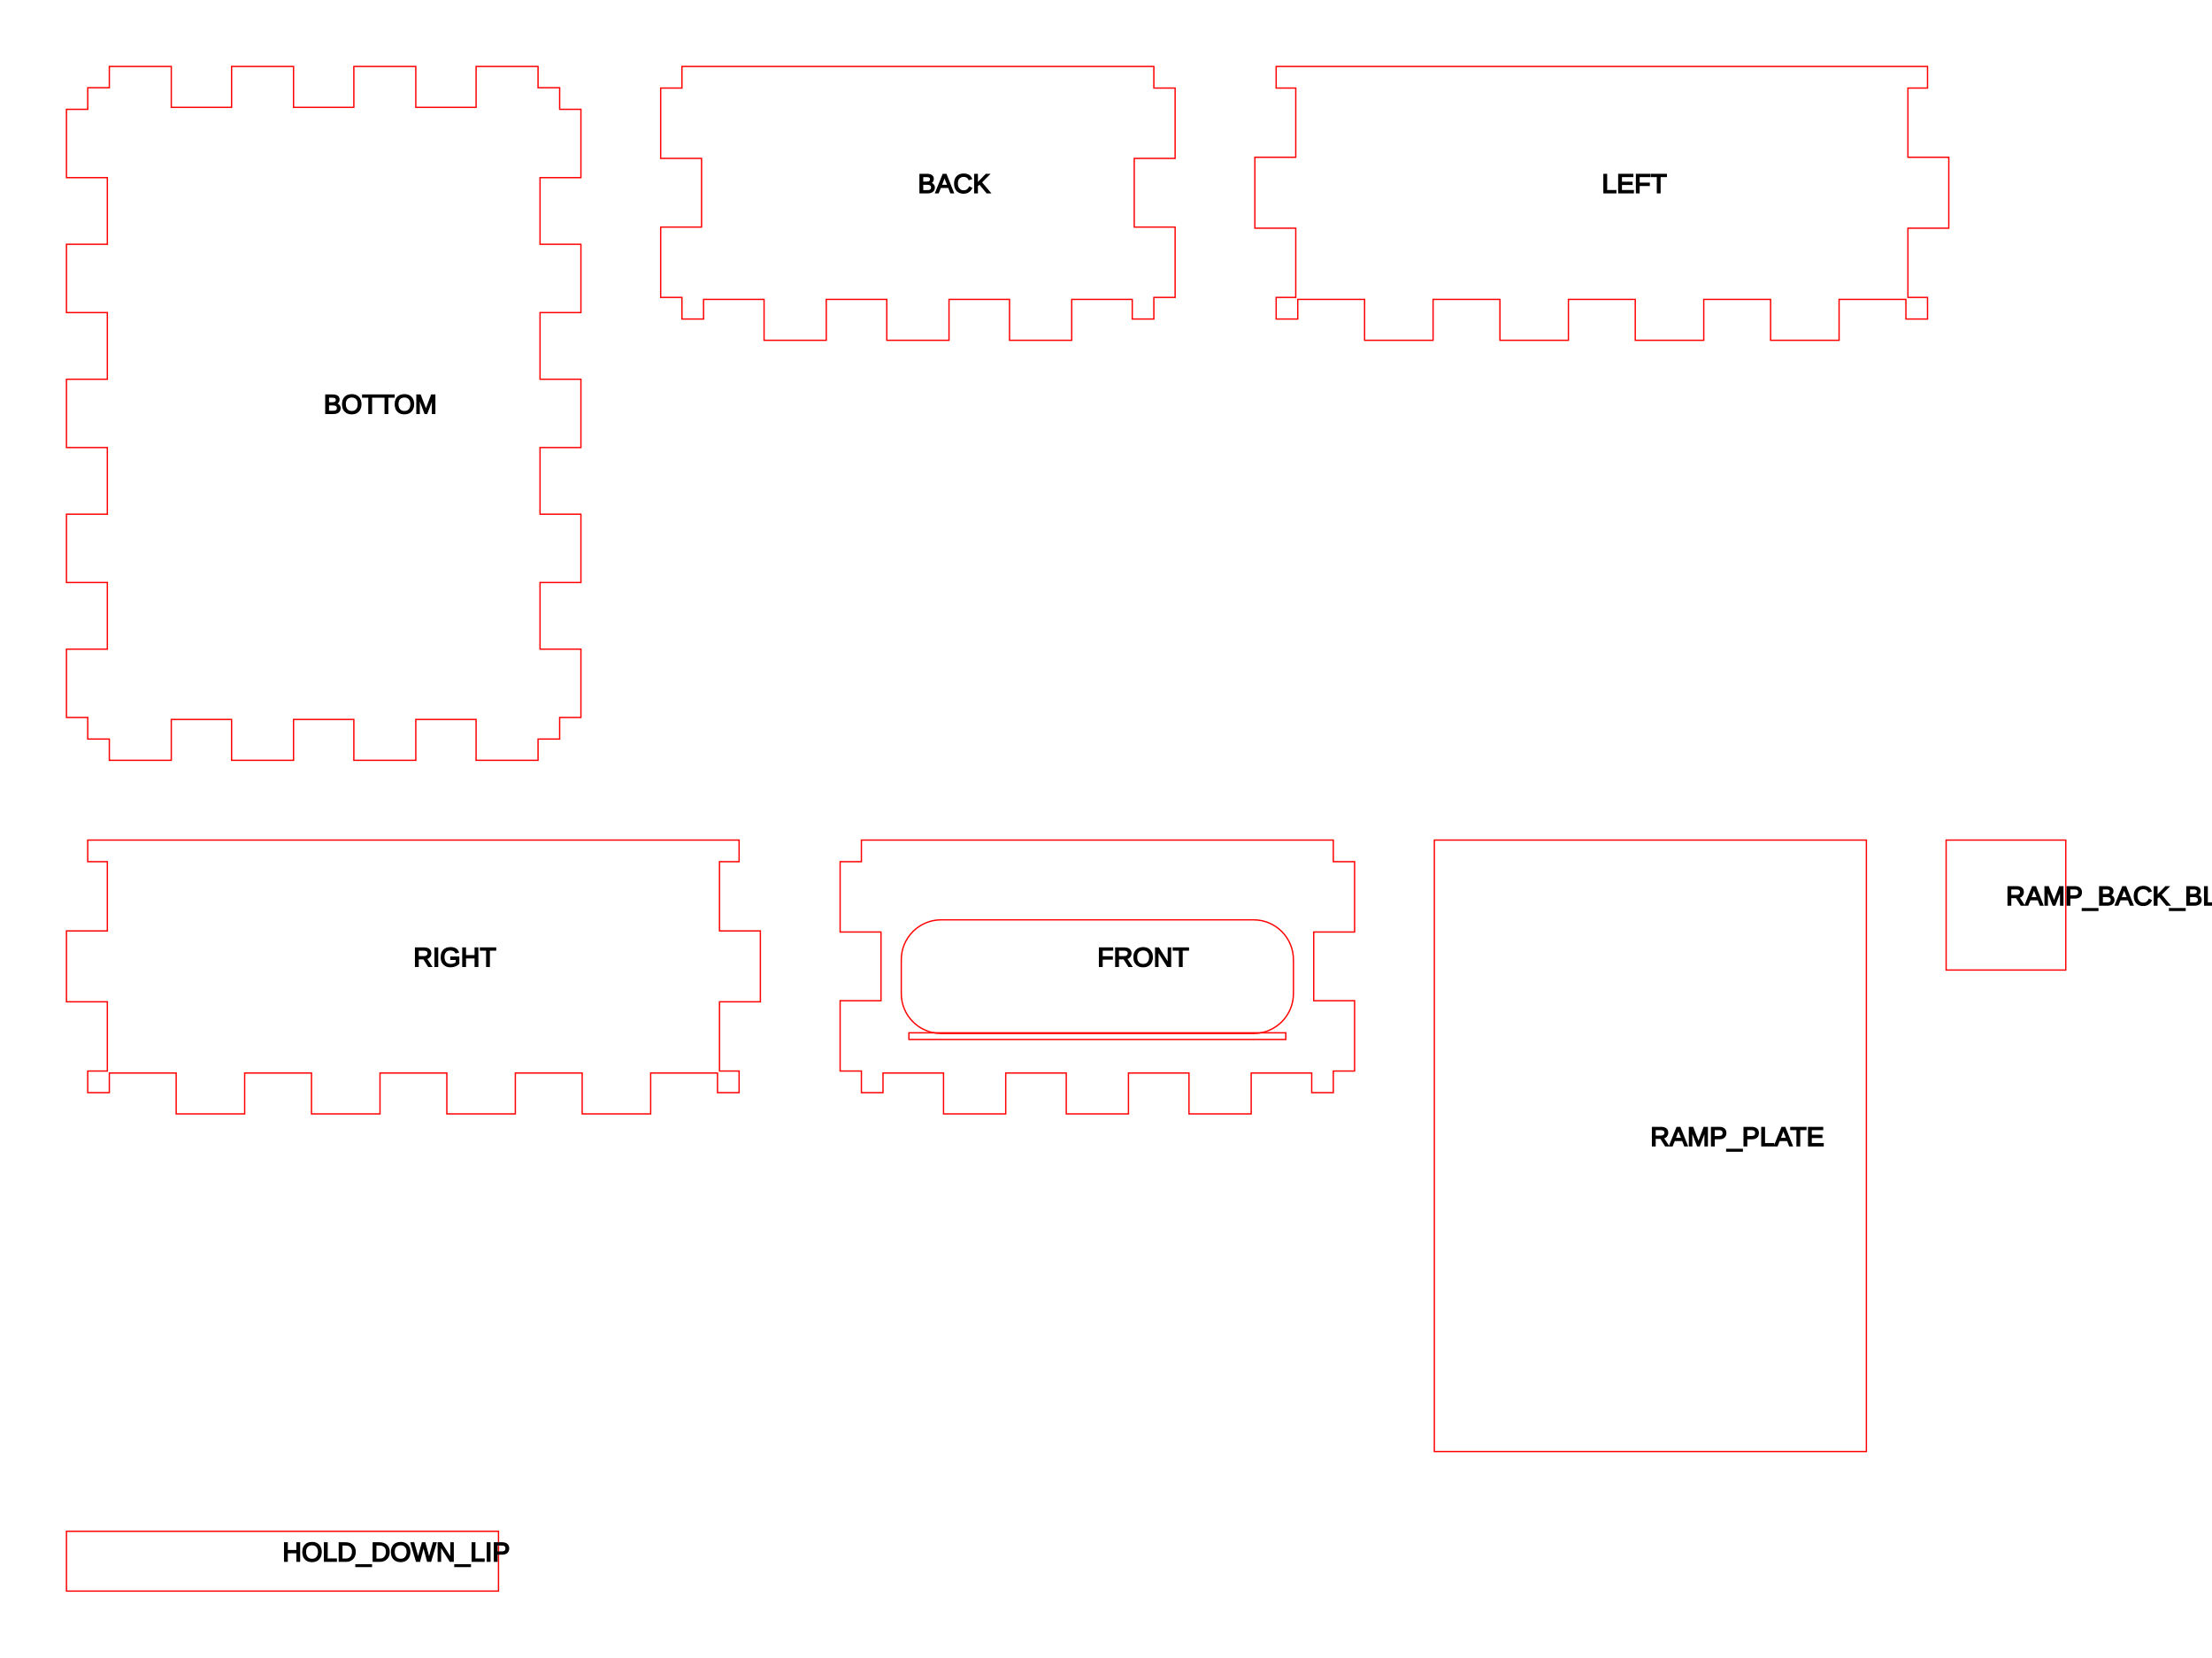
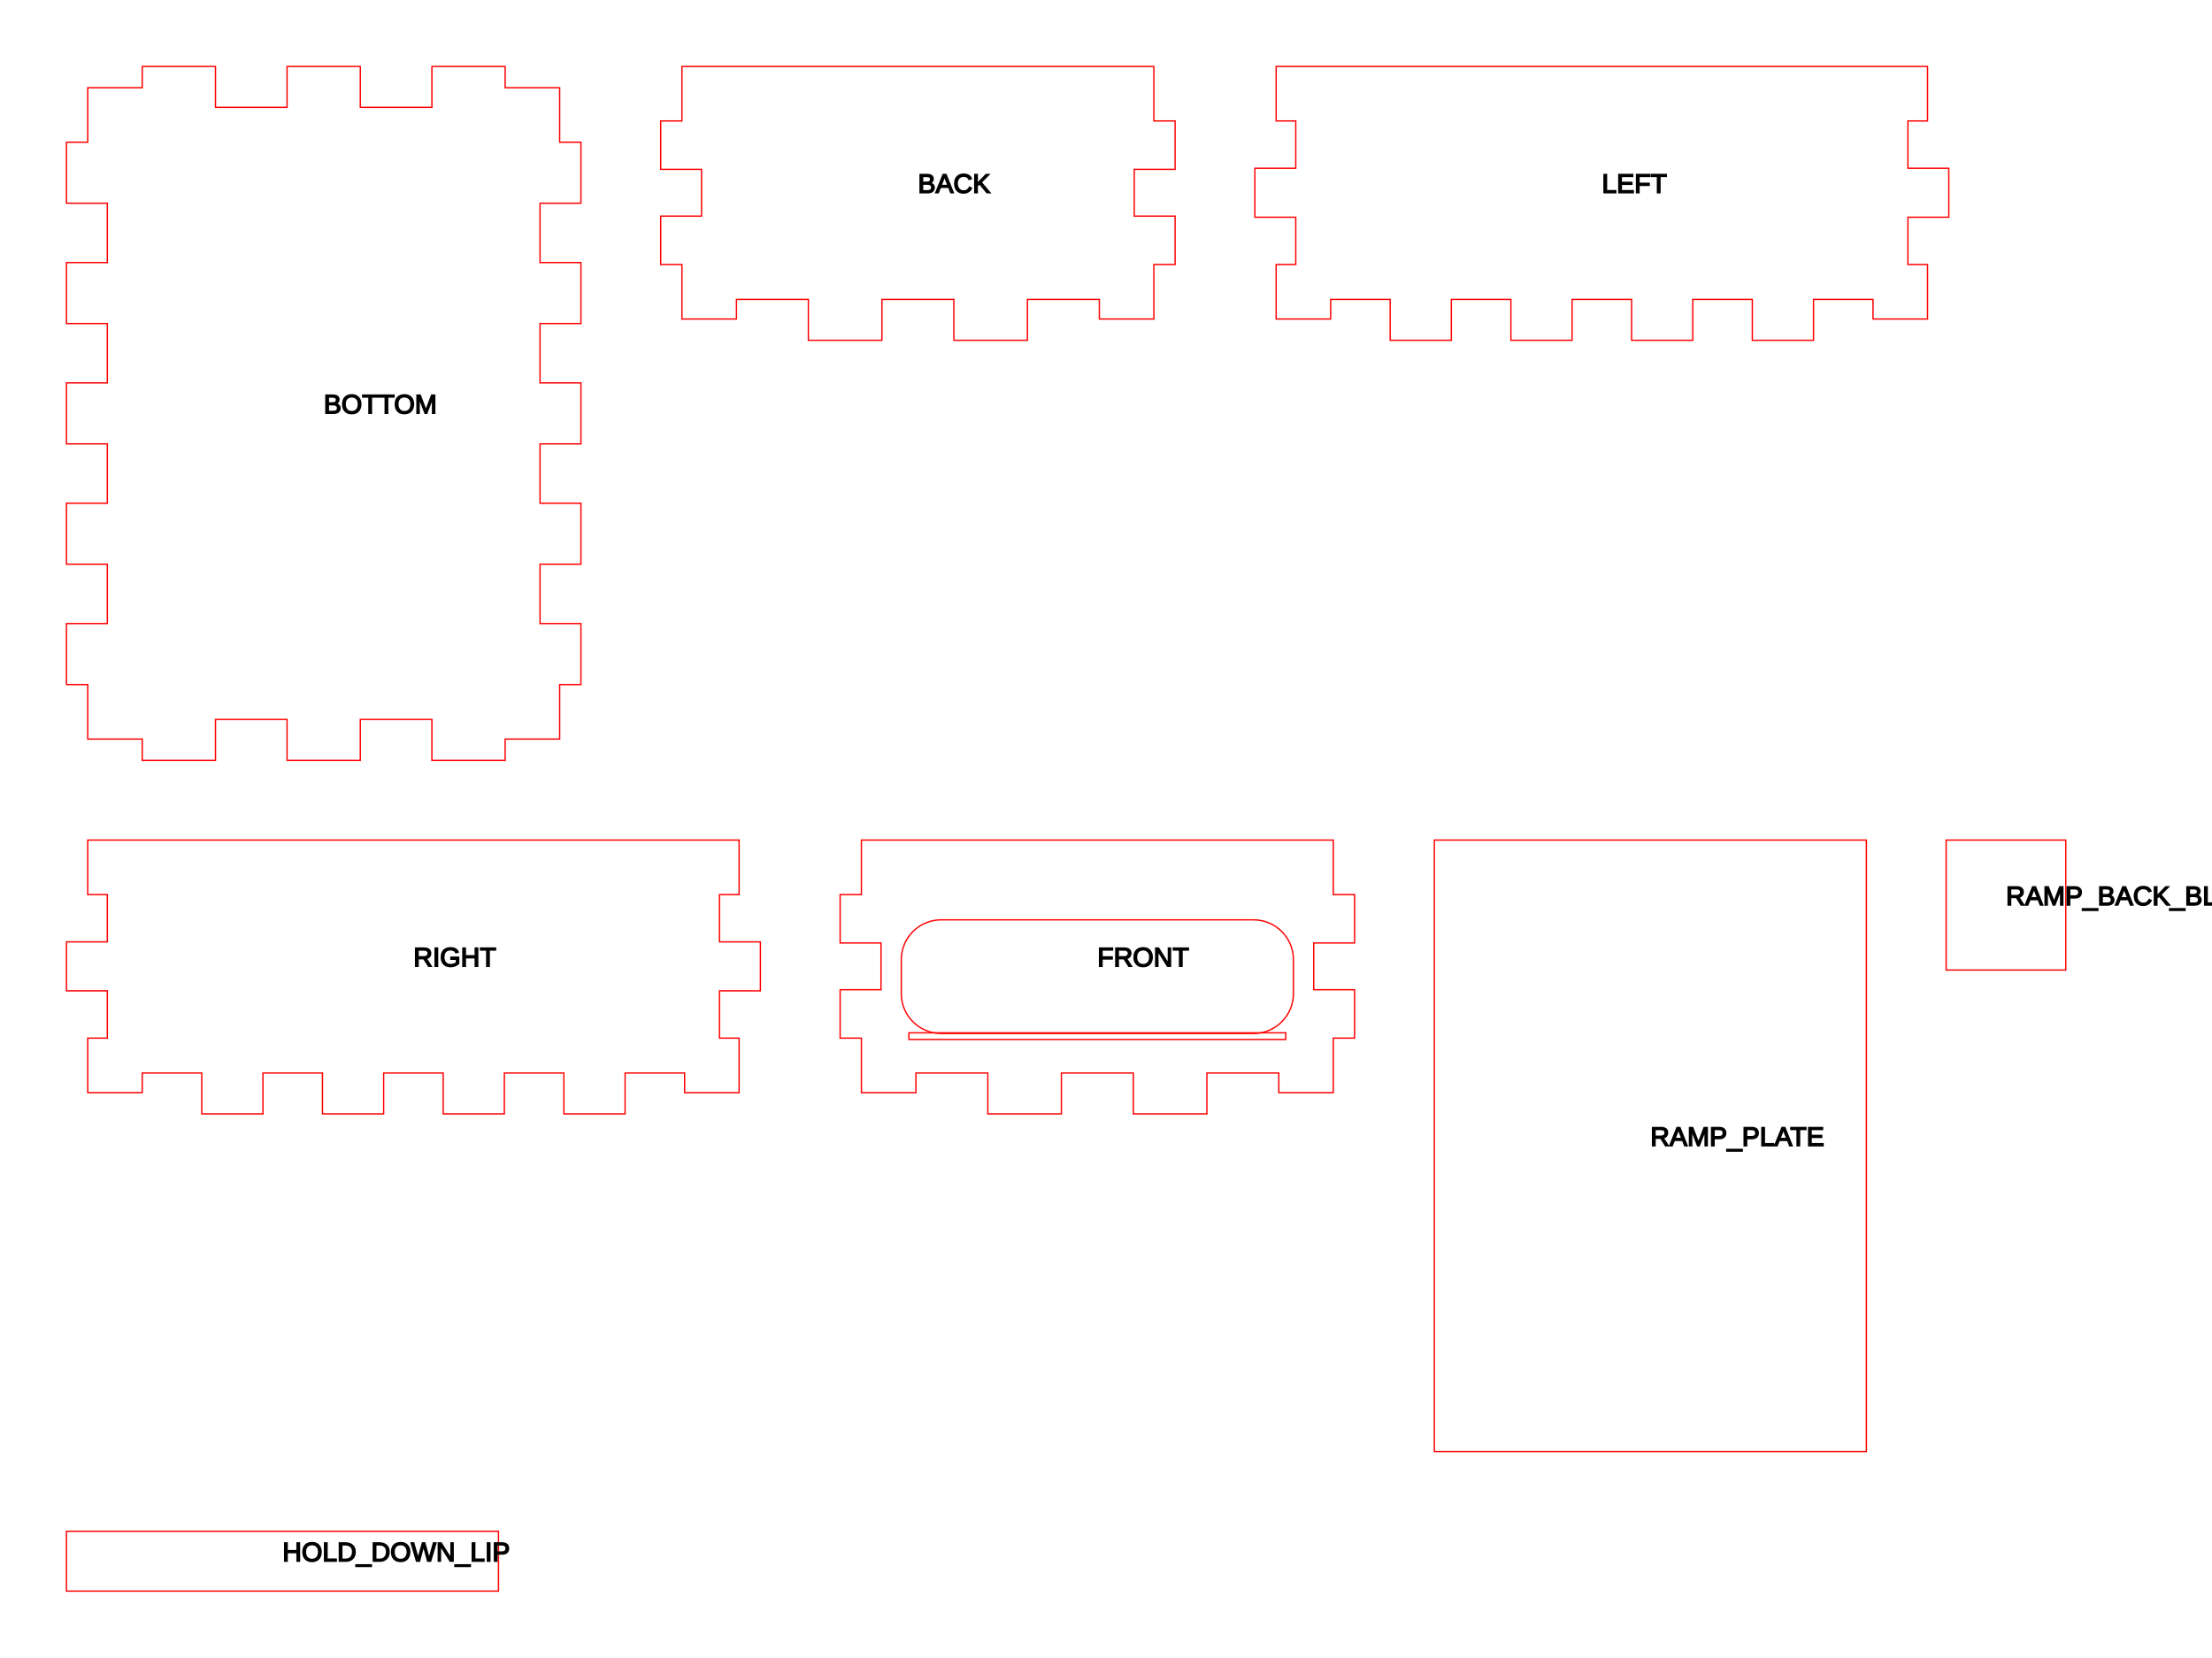
<svg xmlns="http://www.w3.org/2000/svg" width="332.8mm" height="249.4mm" viewBox="0 0 332.8 249.4">
  <style>
    .cut { fill: none; stroke: #ff0000; stroke-width: 0.2; }
    .score { fill: none; stroke: #0000ff; stroke-width: 0.2; stroke-dasharray: 2 2; }
    .engrave { fill: none; stroke: #000000; stroke-width: 0.2; }
    .text { fill: #000000; font-family: Arial, sans-serif; font-size: 4px; }
  </style>
  <g id="CUT" class="cut">
    <g id="BOTTOM" transform="translate(13.2,13.2)">
-       <path d="M 0 0 L 3.25 0 L 3.25 -3.2 L 12.571 -3.2 L 12.571 0 L 12.571 2.95 L 21.643 2.95 L 21.643 0 L 21.643 -3.2 L 30.964 -3.2 L 30.964 0 L 30.964 2.95 L 40.036 2.95 L 40.036 0 L 40.036 -3.2 L 49.357 -3.2 L 49.357 0 L 49.357 2.95 L 58.429 2.95 L 58.429 0 L 58.429 -3.2 L 67.75 -3.2 L 67.75 0 L 71 0 L 71 3.25 L 74.2 3.25 L 74.2 13.528 L 71 13.528 L 68.05 13.528 L 68.05 23.556 L 71 23.556 L 74.2 23.556 L 74.2 33.833 L 71 33.833 L 68.05 33.833 L 68.05 43.861 L 71 43.861 L 74.2 43.861 L 74.2 54.139 L 71 54.139 L 68.05 54.139 L 68.05 64.167 L 71 64.167 L 74.2 64.167 L 74.2 74.444 L 71 74.444 L 68.05 74.444 L 68.05 84.472 L 71 84.472 L 74.2 84.472 L 74.2 94.75 L 71 94.75 L 71 98 L 67.75 98 L 67.75 101.2 L 58.429 101.2 L 58.429 98 L 58.429 95.05 L 49.357 95.05 L 49.357 98 L 49.357 101.2 L 40.036 101.2 L 40.036 98 L 40.036 95.05 L 30.964 95.05 L 30.964 98 L 30.964 101.2 L 21.643 101.2 L 21.643 98 L 21.643 95.05 L 12.571 95.05 L 12.571 98 L 12.571 101.2 L 3.25 101.2 L 3.25 98 L 0 98 L 0 94.75 L -3.2 94.75 L -3.2 84.472 L 0 84.472 L 2.95 84.472 L 2.95 74.444 L 0 74.444 L -3.2 74.444 L -3.2 64.167 L 0 64.167 L 2.95 64.167 L 2.95 54.139 L 0 54.139 L -3.2 54.139 L -3.2 43.861 L 0 43.861 L 2.95 43.861 L 2.95 33.833 L 0 33.833 L -3.2 33.833 L -3.2 23.556 L 0 23.556 L 2.95 23.556 L 2.95 13.528 L 0 13.528 L -3.2 13.528 L -3.2 3.25 L 0 3.25 L 0 0 Z" />
+       <path d="M 0 0 L 8.2 0 L 8.2 -3.2 L 19.22 -3.2 L 19.22 0 L 19.22 2.95 L 29.99 2.95 L 29.99 0 L 29.99 -3.2 L 41.01 -3.2 L 41.01 0 L 41.01 2.95 L 51.78 2.95 L 51.78 0 L 51.78 -3.2 L 62.8 -3.2 L 62.8 0 L 71 0 L 71 8.2 L 74.2 8.2 L 74.2 17.378 L 71 17.378 L 68.05 17.378 L 68.05 26.306 L 71 26.306 L 74.2 26.306 L 74.2 35.483 L 71 35.483 L 68.05 35.483 L 68.05 44.411 L 71 44.411 L 74.2 44.411 L 74.2 53.589 L 71 53.589 L 68.05 53.589 L 68.05 62.517 L 71 62.517 L 74.2 62.517 L 74.2 71.694 L 71 71.694 L 68.05 71.694 L 68.05 80.622 L 71 80.622 L 74.2 80.622 L 74.2 89.8 L 71 89.8 L 71 98 L 62.8 98 L 62.8 101.2 L 51.78 101.2 L 51.78 98 L 51.78 95.05 L 41.01 95.05 L 41.01 98 L 41.01 101.2 L 29.99 101.2 L 29.99 98 L 29.99 95.05 L 19.22 95.05 L 19.22 98 L 19.22 101.2 L 8.2 101.2 L 8.2 98 L 0 98 L 0 89.8 L -3.2 89.8 L -3.2 80.622 L 0 80.622 L 2.95 80.622 L 2.95 71.694 L 0 71.694 L -3.2 71.694 L -3.2 62.517 L 0 62.517 L 2.95 62.517 L 2.95 53.589 L 0 53.589 L -3.2 53.589 L -3.2 44.411 L 0 44.411 L 2.95 44.411 L 2.95 35.483 L 0 35.483 L -3.2 35.483 L -3.2 26.306 L 0 26.306 L 2.95 26.306 L 2.95 17.378 L 0 17.378 L -3.2 17.378 L -3.2 8.2 L 0 8.2 Z" />
    </g>
    <g id="BACK" transform="translate(102.6,10)">
-       <path d="M 0 0 L 71 0 L 71 3.25 L 74.2 3.25 L 74.2 13.833 L 71 13.833 L 68.05 13.833 L 68.05 24.167 L 71 24.167 L 74.2 24.167 L 74.2 34.75 L 71 34.75 L 71 38 L 67.75 38 L 67.75 35.05 L 58.643 35.05 L 58.643 38 L 58.643 41.2 L 49.286 41.2 L 49.286 38 L 49.286 35.05 L 40.179 35.05 L 40.179 38 L 40.179 41.2 L 30.821 41.2 L 30.821 38 L 30.821 35.05 L 21.714 35.05 L 21.714 38 L 21.714 41.2 L 12.357 41.2 L 12.357 38 L 12.357 35.05 L 3.25 35.05 L 3.25 38 L 0 38 L 0 34.75 L -3.2 34.75 L -3.2 24.167 L 0 24.167 L 2.95 24.167 L 2.95 13.833 L 0 13.833 L -3.2 13.833 L -3.2 3.25 L 0 3.25 L 0 0 Z" />
+       <path d="M 0 0 L 71 0 L 71 8.2 L 74.2 8.2 L 74.2 15.483 L 71 15.483 L 68.05 15.483 L 68.05 22.517 L 71 22.517 L 74.2 22.517 L 74.2 29.8 L 71 29.8 L 71 38 L 62.8 38 L 62.8 35.05 L 51.98 35.05 L 51.98 38 L 51.98 41.2 L 40.91 41.2 L 40.91 38 L 40.91 35.05 L 30.09 35.05 L 30.09 38 L 30.09 41.2 L 19.02 41.2 L 19.02 38 L 19.02 35.05 L 8.2 35.05 L 8.2 38 L 0 38 L 0 29.8 L -3.2 29.8 L -3.2 22.517 L 0 22.517 L 2.95 22.517 L 2.95 15.483 L 0 15.483 L -3.2 15.483 L -3.2 8.2 L 0 8.2 Z" />
    </g>
    <g id="LEFT" transform="translate(192,10)">
-       <path d="M 0 0 L 98 0 L 98 3.25 L 95.05 3.25 L 95.05 13.666 L 98 13.666 L 101.2 13.666 L 101.2 24.334 L 98 24.334 L 95.05 24.334 L 95.05 34.75 L 98 34.75 L 98 38 L 94.75 38 L 94.75 35.05 L 84.695 35.05 L 84.695 38 L 84.695 41.2 L 74.389 41.2 L 74.389 38 L 74.389 35.05 L 64.333 35.05 L 64.333 38 L 64.333 41.2 L 54.028 41.2 L 54.028 38 L 54.028 35.05 L 43.972 35.05 L 43.972 38 L 43.972 41.2 L 33.667 41.2 L 33.667 38 L 33.667 35.05 L 23.611 35.05 L 23.611 38 L 23.611 41.2 L 13.305 41.2 L 13.305 38 L 13.305 35.05 L 3.25 35.05 L 3.25 38 L 0 38 L 0 34.75 L 2.95 34.75 L 2.95 24.334 L 0 24.334 L -3.2 24.334 L -3.2 13.666 L 0 13.666 L 2.95 13.666 L 2.95 3.25 L 0 3.25 L 0 0 Z" />
+       <path d="M 0 0 L 98 0 L 98 8.2 L 95.05 8.2 L 95.05 15.316 L 98 15.316 L 101.2 15.316 L 101.2 22.684 L 98 22.684 L 95.05 22.684 L 95.05 29.8 L 98 29.8 L 98 38 L 89.8 38 L 89.8 35.05 L 80.845 35.05 L 80.845 38 L 80.845 41.2 L 71.639 41.2 L 71.639 38 L 71.639 35.05 L 62.683 35.05 L 62.683 38 L 62.683 41.2 L 53.478 41.2 L 53.478 38 L 53.478 35.05 L 44.522 35.05 L 44.522 38 L 44.522 41.2 L 35.317 41.2 L 35.317 38 L 35.317 35.05 L 26.361 35.05 L 26.361 38 L 26.361 41.2 L 17.155 41.2 L 17.155 38 L 17.155 35.05 L 8.2 35.05 L 8.2 38 L 0 38 L 0 29.8 L 2.95 29.8 L 2.95 22.684 L 0 22.684 L -3.2 22.684 L -3.2 15.316 L 0 15.316 L 2.95 15.316 L 2.95 8.2 L 0 8.2 Z" />
    </g>
    <g id="RIGHT" transform="translate(13.2,126.4)">
-       <path d="M 0 0 L 98 0 L 98 3.25 L 95.05 3.25 L 95.05 13.666 L 98 13.666 L 101.2 13.666 L 101.2 24.334 L 98 24.334 L 95.05 24.334 L 95.05 34.75 L 98 34.75 L 98 38 L 94.75 38 L 94.75 35.05 L 84.695 35.05 L 84.695 38 L 84.695 41.2 L 74.389 41.2 L 74.389 38 L 74.389 35.05 L 64.333 35.05 L 64.333 38 L 64.333 41.2 L 54.028 41.2 L 54.028 38 L 54.028 35.05 L 43.972 35.05 L 43.972 38 L 43.972 41.2 L 33.667 41.2 L 33.667 38 L 33.667 35.05 L 23.611 35.05 L 23.611 38 L 23.611 41.2 L 13.305 41.2 L 13.305 38 L 13.305 35.05 L 3.25 35.05 L 3.25 38 L 0 38 L 0 34.75 L 2.95 34.75 L 2.95 24.334 L 0 24.334 L -3.2 24.334 L -3.2 13.666 L 0 13.666 L 2.95 13.666 L 2.95 3.25 L 0 3.25 L 0 0 Z" />
+       <path d="M 0 0 L 98 0 L 98 8.2 L 95.05 8.2 L 95.05 15.316 L 98 15.316 L 101.2 15.316 L 101.2 22.684 L 98 22.684 L 95.05 22.684 L 95.05 29.8 L 98 29.8 L 98 38 L 89.8 38 L 89.8 35.05 L 80.845 35.05 L 80.845 38 L 80.845 41.2 L 71.639 41.2 L 71.639 38 L 71.639 35.05 L 62.683 35.05 L 62.683 38 L 62.683 41.2 L 53.478 41.2 L 53.478 38 L 53.478 35.05 L 44.522 35.05 L 44.522 38 L 44.522 41.2 L 35.317 41.2 L 35.317 38 L 35.317 35.05 L 26.361 35.05 L 26.361 38 L 26.361 41.2 L 17.155 41.2 L 17.155 38 L 17.155 35.05 L 8.2 35.05 L 8.2 38 L 0 38 L 0 29.8 L 2.95 29.8 L 2.95 22.684 L 0 22.684 L -3.2 22.684 L -3.2 15.316 L 0 15.316 L 2.95 15.316 L 2.95 8.2 L 0 8.2 Z" />
    </g>
    <g id="FRONT" transform="translate(129.6,126.4)">
-       <path d="M 0 0 L 71 0 L 71 3.25 L 74.2 3.25 L 74.2 13.833 L 71 13.833 L 68.05 13.833 L 68.05 24.167 L 71 24.167 L 74.2 24.167 L 74.2 34.75 L 71 34.75 L 71 38 L 67.75 38 L 67.75 35.05 L 58.643 35.05 L 58.643 38 L 58.643 41.2 L 49.286 41.2 L 49.286 38 L 49.286 35.05 L 40.179 35.05 L 40.179 38 L 40.179 41.2 L 30.821 41.2 L 30.821 38 L 30.821 35.05 L 21.714 35.05 L 21.714 38 L 21.714 41.2 L 12.357 41.2 L 12.357 38 L 12.357 35.05 L 3.25 35.05 L 3.25 38 L 0 38 L 0 34.75 L -3.2 34.75 L -3.2 24.167 L 0 24.167 L 2.95 24.167 L 2.95 13.833 L 0 13.833 L -3.2 13.833 L -3.2 3.25 L 0 3.25 L 0 0 Z" />
+       <path d="M 0 0 L 71 0 L 71 8.2 L 74.2 8.2 L 74.2 15.483 L 71 15.483 L 68.05 15.483 L 68.05 22.517 L 71 22.517 L 74.2 22.517 L 74.2 29.8 L 71 29.8 L 71 38 L 62.8 38 L 62.8 35.05 L 51.98 35.05 L 51.98 38 L 51.98 41.2 L 40.91 41.2 L 40.91 38 L 40.91 35.05 L 30.09 35.05 L 30.09 38 L 30.09 41.2 L 19.02 41.2 L 19.02 38 L 19.02 35.05 L 8.2 35.05 L 8.2 38 L 0 38 L 0 29.8 L -3.2 29.8 L -3.2 22.517 L 0 22.517 L 2.95 22.517 L 2.95 15.483 L 0 15.483 L -3.2 15.483 L -3.2 8.2 L 0 8.2 Z" />
      <path d="M 7.15 29 L 63.85 29 L 63.85 30 L 7.15 30 Z" />
      <path d="M 12 12 L 59 12 A 6 6 0 0 1 65 18 L 65 23.1 A 6 6 0 0 1 59 29.1 L 12 29.1 A 6 6 0 0 1 6 23.1 L 6 18 A 6 6 0 0 1 12 12 Z" />
    </g>
    <g id="RAMP_PLATE" transform="translate(215.8,126.4)">
      <path d="M 0 0 L 65 0 L 65 92 L 0 92 Z" />
    </g>
    <g id="RAMP_BACK_BLOCK" transform="translate(292.8,126.4)">
      <path d="M 0 0 L 18 0 L 18 19.555 L 0 19.555 Z" />
    </g>
    <g id="HOLD_DOWN_LIP" transform="translate(10,230.4)">
      <path d="M 0 0 L 65 0 L 65 9 L 0 9 Z" />
    </g>
  </g>
  <g id="SCORE" class="score">
  </g>
  <g id="ENGRAVE" class="engrave">
    <text class="text" x="48.7" y="62.2">BOTTOM</text>
    <text class="text" x="138.1" y="29">BACK</text>
    <text class="text" x="241" y="29">LEFT</text>
    <text class="text" x="62.2" y="145.4">RIGHT</text>
    <text class="text" x="165.1" y="145.4">FRONT</text>
    <text class="text" x="248.3" y="172.4">RAMP_PLATE</text>
    <text class="text" x="301.8" y="136.178">RAMP_BACK_BLOCK</text>
    <text class="text" x="42.5" y="234.9">HOLD_DOWN_LIP</text>
  </g>
</svg>
